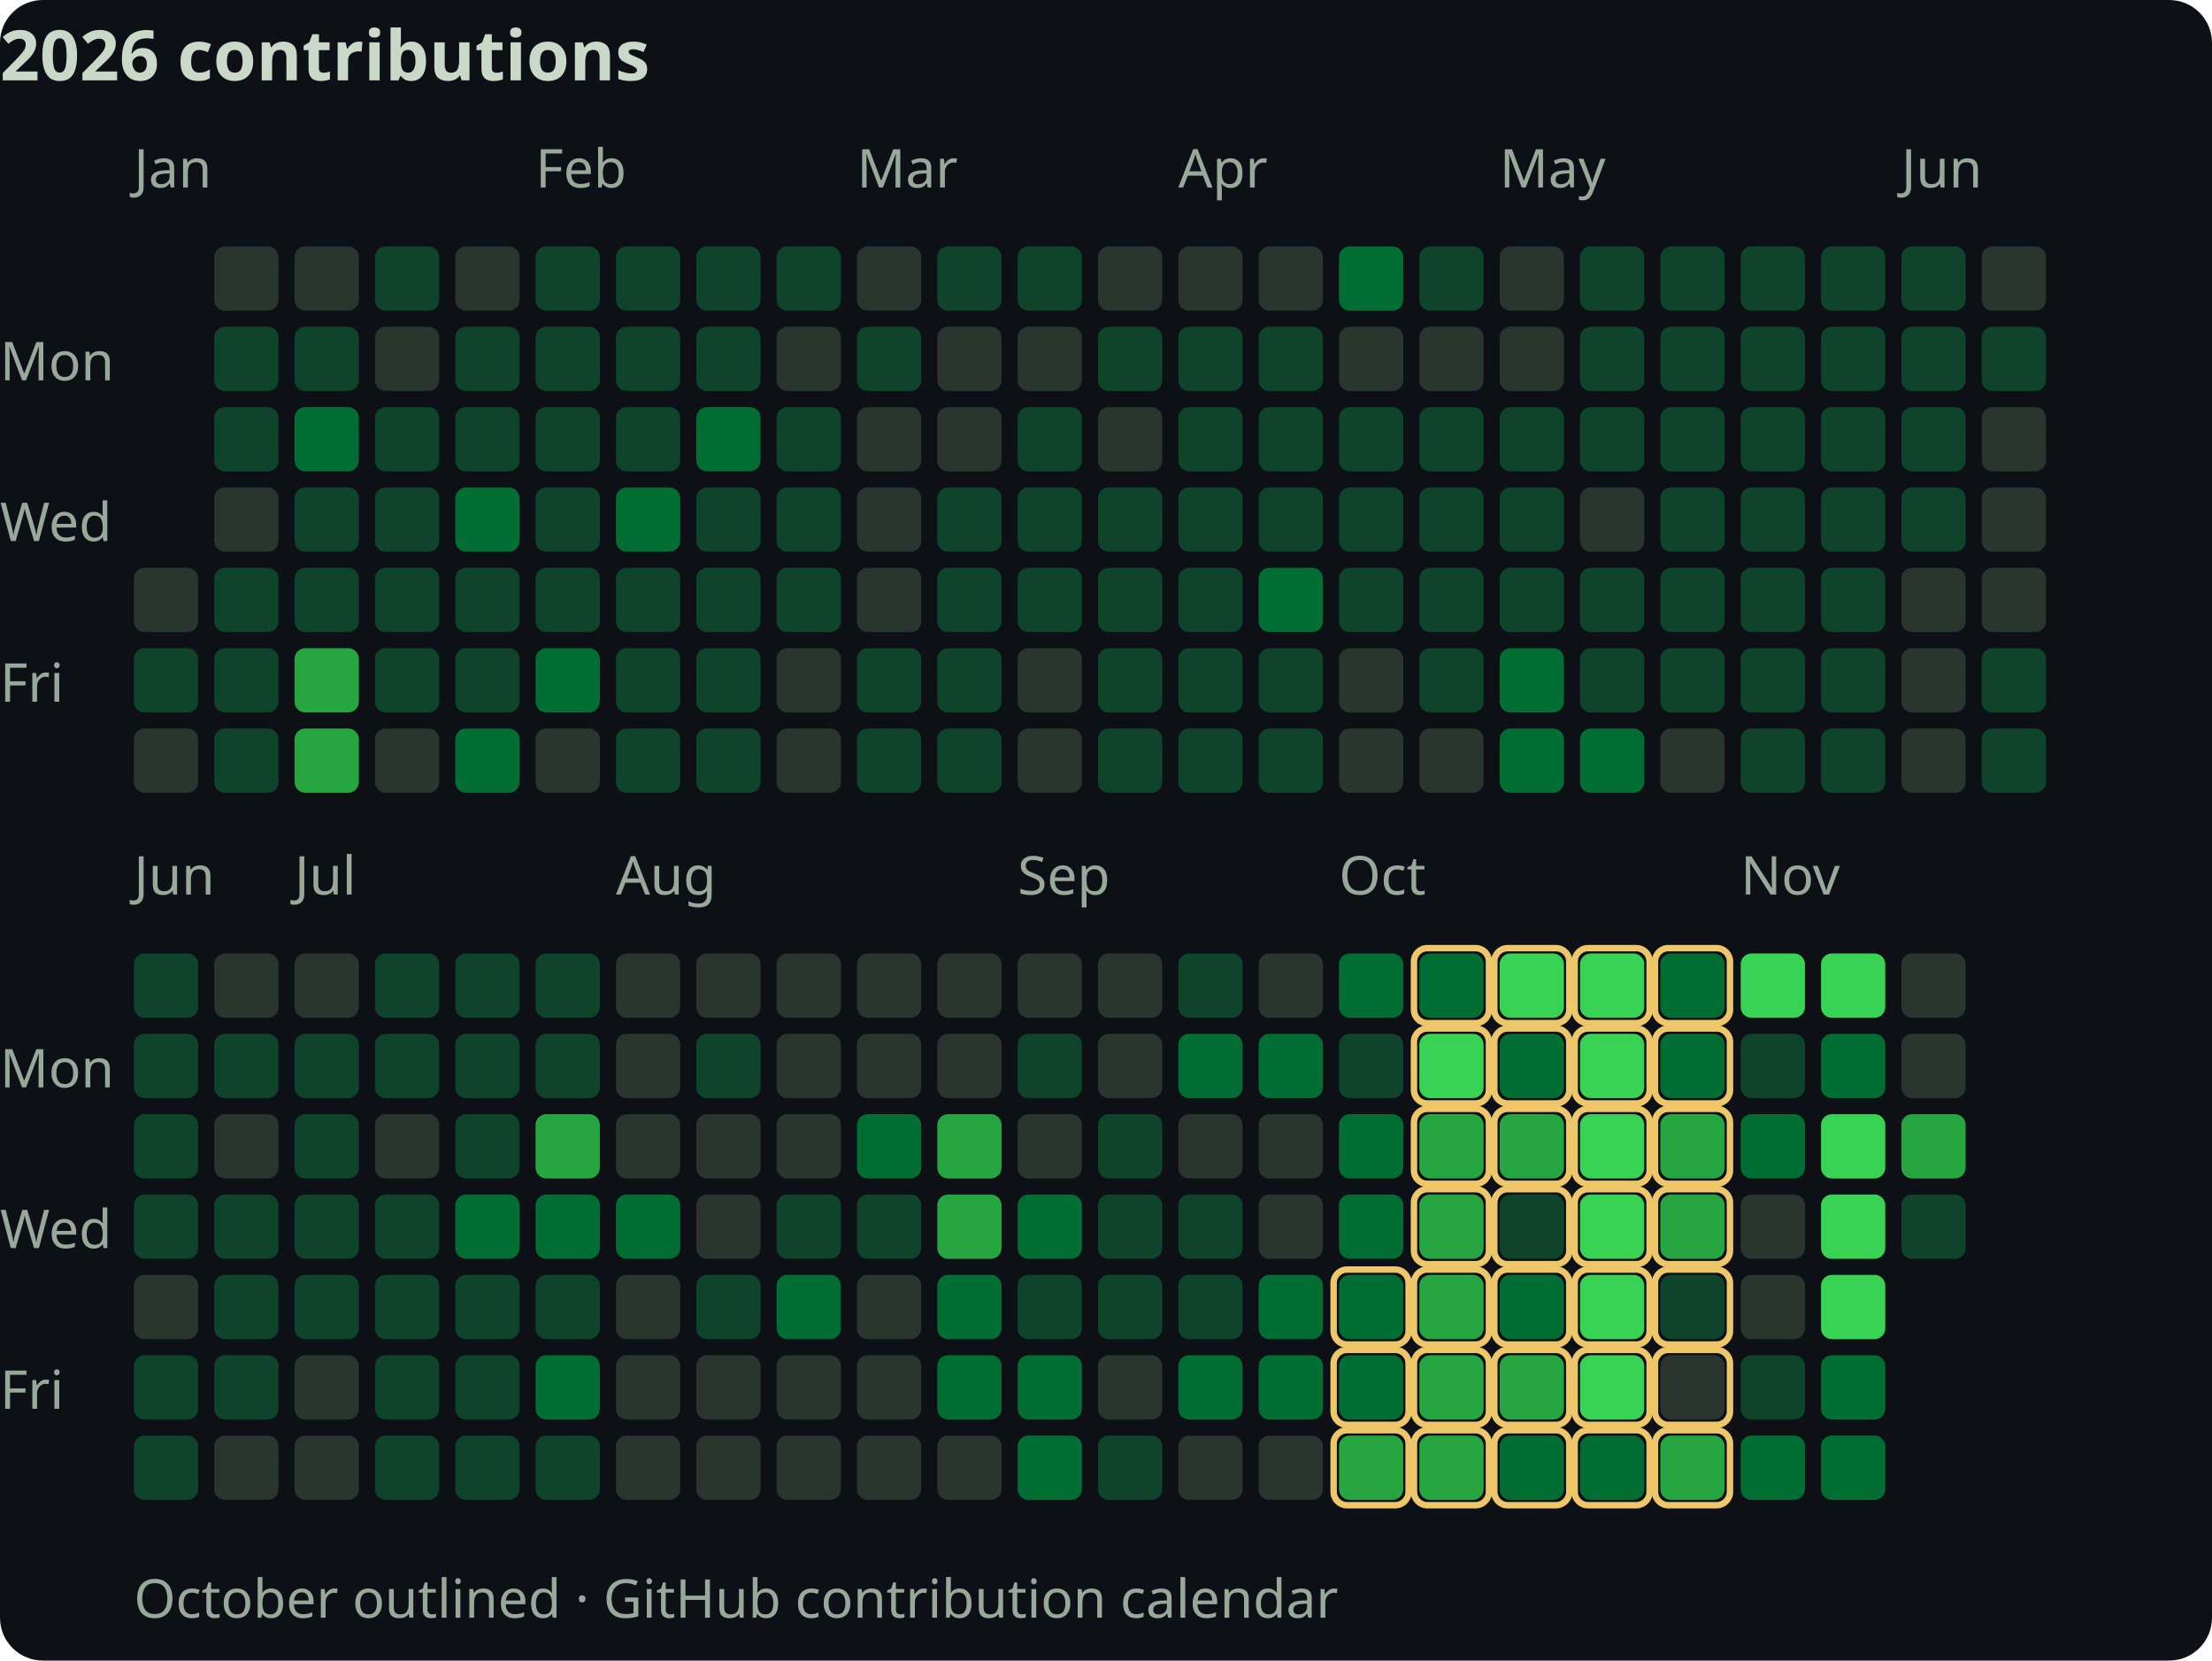
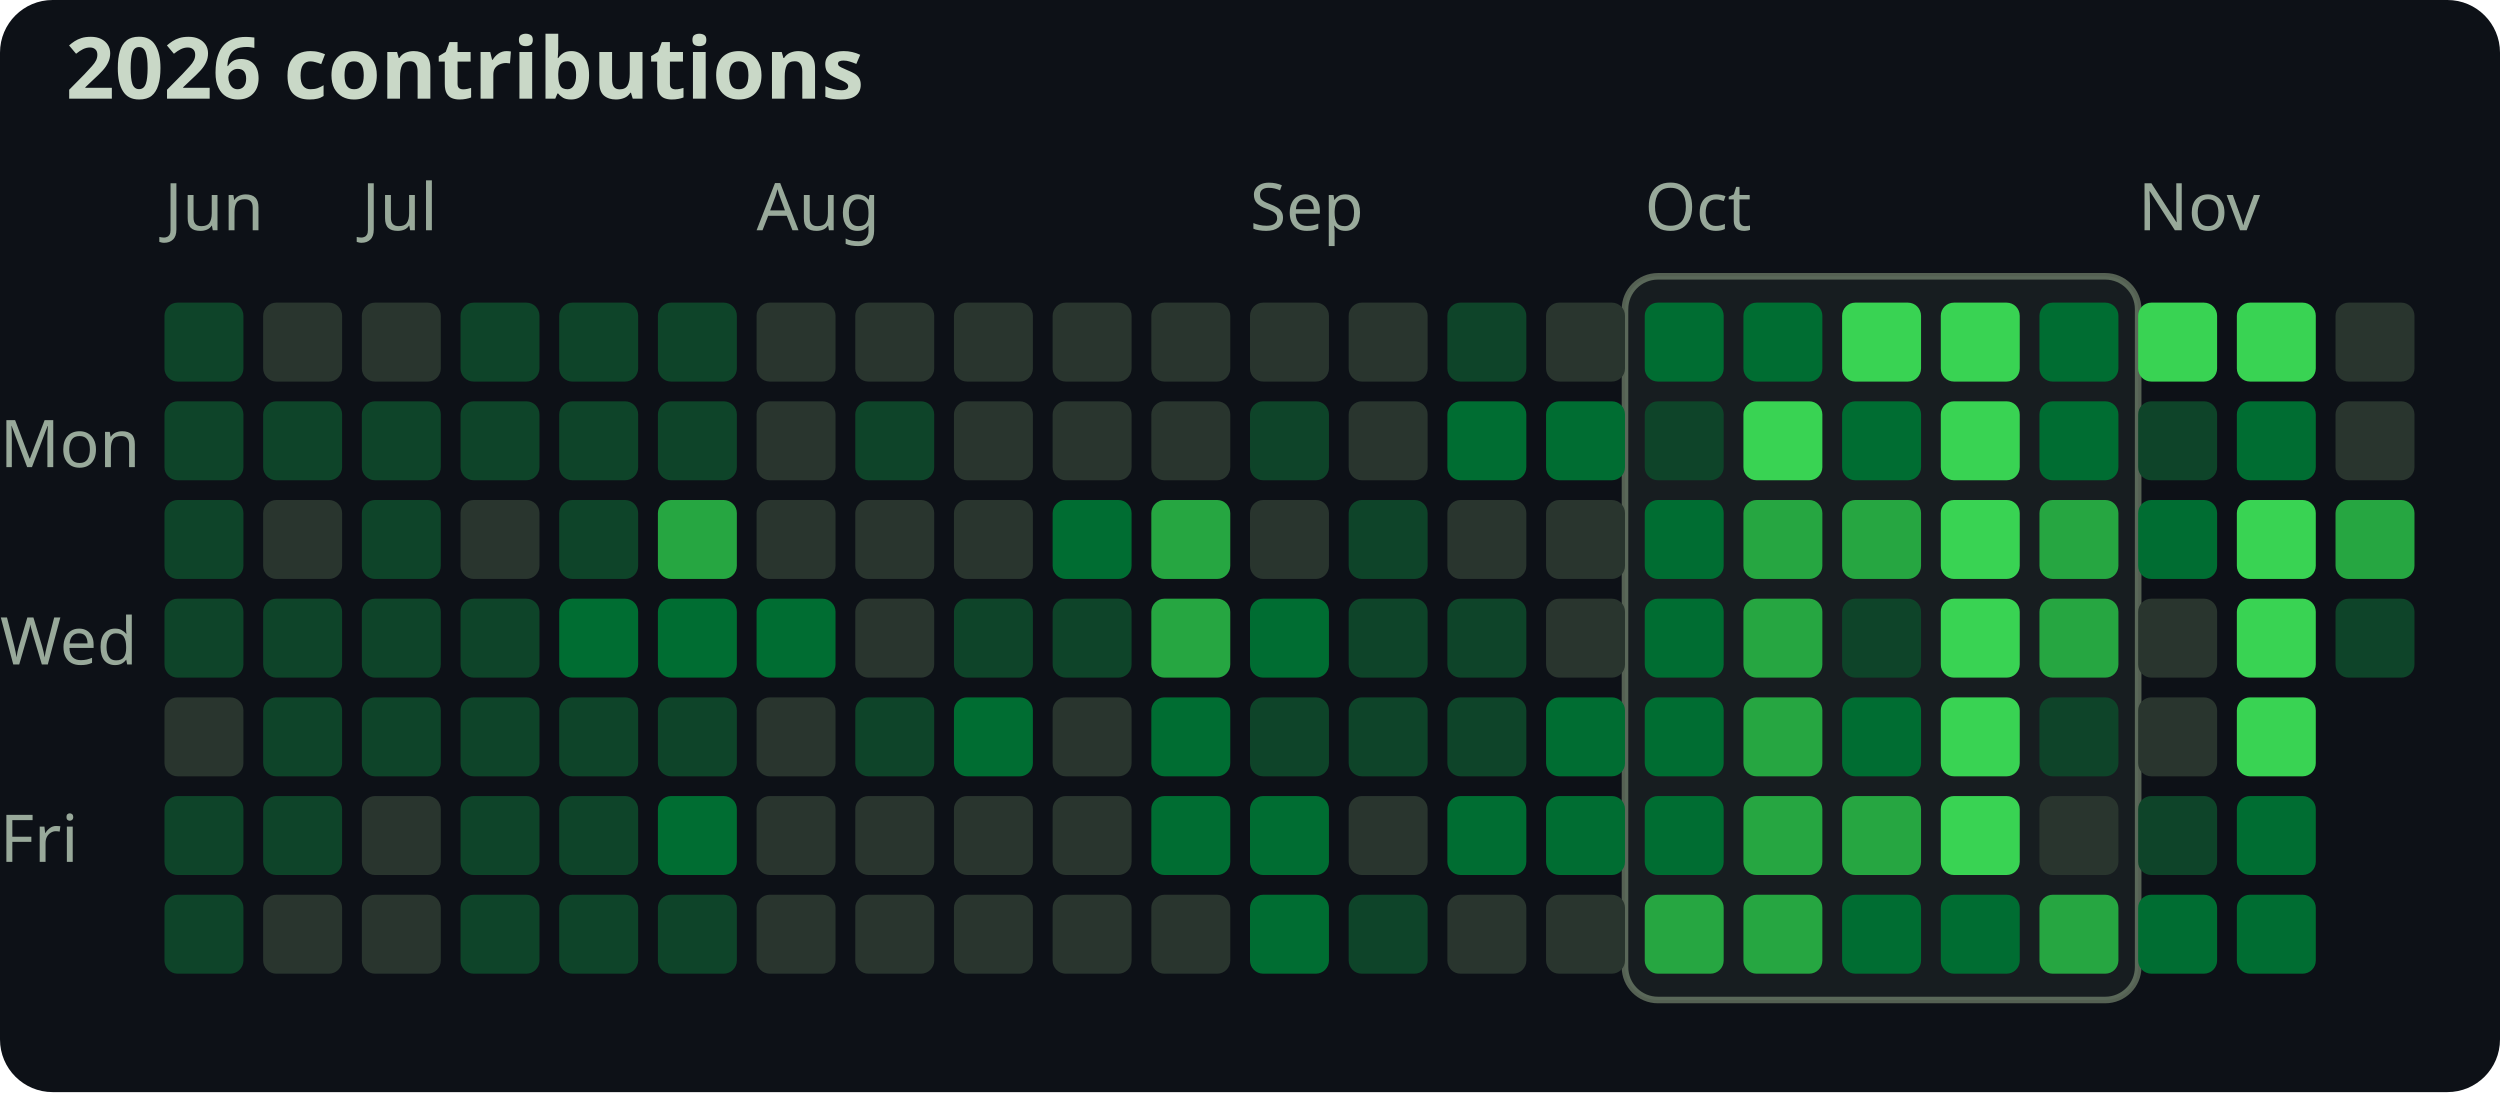
- <svg xmlns="http://www.w3.org/2000/svg" viewBox="0 0 413 310" role="img" aria-labelledby="title desc">
-   <rect width="413" height="310" rx="8" fill="#0d1117" />
+ <svg xmlns="http://www.w3.org/2000/svg" viewBox="0 0 380 166" role="img" aria-labelledby="title desc">
+   <rect width="380" height="166" rx="8" fill="#0d1117" />
  <style>text{font-family:system-ui,sans-serif;fill:#98a99a;font-size:10px}.headline{font-size:13px;font-weight:600;fill:#c9d8c7}</style>
-   <text class="headline" x="0" y="15">2026 contributions</text>
-   <text x="25" y="35">Jan</text>
+   <text class="headline" x="10" y="15">2026 contributions</text>
+   <rect x="247" y="42" width="78" height="110" rx="5" fill="#c5d9b4" fill-opacity=".06" stroke="#b8cfa8" stroke-opacity=".42" stroke-width="1" />
+   <text x="25" y="35">Jun</text>
+   <rect x="25" y="46" width="12" height="12" rx="2" fill="#0e4429" />
+   <rect x="25" y="61" width="12" height="12" rx="2" fill="#0e4429" />
+   <rect x="25" y="76" width="12" height="12" rx="2" fill="#0e4429" />
+   <rect x="25" y="91" width="12" height="12" rx="2" fill="#0e4429" />
  <rect x="25" y="106" width="12" height="12" rx="2" fill="#29352e" />
  <rect x="25" y="121" width="12" height="12" rx="2" fill="#0e4429" />
-   <rect x="25" y="136" width="12" height="12" rx="2" fill="#29352e" />
+   <rect x="25" y="136" width="12" height="12" rx="2" fill="#0e4429" />
  <rect x="40" y="46" width="12" height="12" rx="2" fill="#29352e" />
  <rect x="40" y="61" width="12" height="12" rx="2" fill="#0e4429" />
-   <rect x="40" y="76" width="12" height="12" rx="2" fill="#0e4429" />
-   <rect x="40" y="91" width="12" height="12" rx="2" fill="#29352e" />
+   <rect x="40" y="76" width="12" height="12" rx="2" fill="#29352e" />
+   <rect x="40" y="91" width="12" height="12" rx="2" fill="#0e4429" />
  <rect x="40" y="106" width="12" height="12" rx="2" fill="#0e4429" />
  <rect x="40" y="121" width="12" height="12" rx="2" fill="#0e4429" />
-   <rect x="40" y="136" width="12" height="12" rx="2" fill="#0e4429" />
+   <rect x="40" y="136" width="12" height="12" rx="2" fill="#29352e" />
  <rect x="55" y="46" width="12" height="12" rx="2" fill="#29352e" />
  <rect x="55" y="61" width="12" height="12" rx="2" fill="#0e4429" />
-   <rect x="55" y="76" width="12" height="12" rx="2" fill="#006d32" />
+   <rect x="55" y="76" width="12" height="12" rx="2" fill="#0e4429" />
+   <text x="55" y="35">Jul</text>
  <rect x="55" y="91" width="12" height="12" rx="2" fill="#0e4429" />
  <rect x="55" y="106" width="12" height="12" rx="2" fill="#0e4429" />
-   <rect x="55" y="121" width="12" height="12" rx="2" fill="#26a641" />
-   <rect x="55" y="136" width="12" height="12" rx="2" fill="#26a641" />
+   <rect x="55" y="121" width="12" height="12" rx="2" fill="#29352e" />
+   <rect x="55" y="136" width="12" height="12" rx="2" fill="#29352e" />
  <rect x="70" y="46" width="12" height="12" rx="2" fill="#0e4429" />
-   <rect x="70" y="61" width="12" height="12" rx="2" fill="#29352e" />
-   <rect x="70" y="76" width="12" height="12" rx="2" fill="#0e4429" />
+   <rect x="70" y="61" width="12" height="12" rx="2" fill="#0e4429" />
+   <rect x="70" y="76" width="12" height="12" rx="2" fill="#29352e" />
  <rect x="70" y="91" width="12" height="12" rx="2" fill="#0e4429" />
  <rect x="70" y="106" width="12" height="12" rx="2" fill="#0e4429" />
  <rect x="70" y="121" width="12" height="12" rx="2" fill="#0e4429" />
-   <rect x="70" y="136" width="12" height="12" rx="2" fill="#29352e" />
-   <rect x="85" y="46" width="12" height="12" rx="2" fill="#29352e" />
+   <rect x="70" y="136" width="12" height="12" rx="2" fill="#0e4429" />
+   <rect x="85" y="46" width="12" height="12" rx="2" fill="#0e4429" />
  <rect x="85" y="61" width="12" height="12" rx="2" fill="#0e4429" />
  <rect x="85" y="76" width="12" height="12" rx="2" fill="#0e4429" />
  <rect x="85" y="91" width="12" height="12" rx="2" fill="#006d32" />
  <rect x="85" y="106" width="12" height="12" rx="2" fill="#0e4429" />
  <rect x="85" y="121" width="12" height="12" rx="2" fill="#0e4429" />
-   <rect x="85" y="136" width="12" height="12" rx="2" fill="#006d32" />
-   <text x="100" y="35">Feb</text>
+   <rect x="85" y="136" width="12" height="12" rx="2" fill="#0e4429" />
  <rect x="100" y="46" width="12" height="12" rx="2" fill="#0e4429" />
  <rect x="100" y="61" width="12" height="12" rx="2" fill="#0e4429" />
-   <rect x="100" y="76" width="12" height="12" rx="2" fill="#0e4429" />
-   <rect x="100" y="91" width="12" height="12" rx="2" fill="#0e4429" />
+   <rect x="100" y="76" width="12" height="12" rx="2" fill="#26a641" />
+   <rect x="100" y="91" width="12" height="12" rx="2" fill="#006d32" />
  <rect x="100" y="106" width="12" height="12" rx="2" fill="#0e4429" />
  <rect x="100" y="121" width="12" height="12" rx="2" fill="#006d32" />
-   <rect x="100" y="136" width="12" height="12" rx="2" fill="#29352e" />
-   <rect x="115" y="46" width="12" height="12" rx="2" fill="#0e4429" />
-   <rect x="115" y="61" width="12" height="12" rx="2" fill="#0e4429" />
-   <rect x="115" y="76" width="12" height="12" rx="2" fill="#0e4429" />
+   <rect x="100" y="136" width="12" height="12" rx="2" fill="#0e4429" />
+   <rect x="115" y="46" width="12" height="12" rx="2" fill="#29352e" />
+   <rect x="115" y="61" width="12" height="12" rx="2" fill="#29352e" />
+   <rect x="115" y="76" width="12" height="12" rx="2" fill="#29352e" />
  <rect x="115" y="91" width="12" height="12" rx="2" fill="#006d32" />
-   <rect x="115" y="106" width="12" height="12" rx="2" fill="#0e4429" />
-   <rect x="115" y="121" width="12" height="12" rx="2" fill="#0e4429" />
-   <rect x="115" y="136" width="12" height="12" rx="2" fill="#0e4429" />
-   <rect x="130" y="46" width="12" height="12" rx="2" fill="#0e4429" />
+   <rect x="115" y="106" width="12" height="12" rx="2" fill="#29352e" />
+   <rect x="115" y="121" width="12" height="12" rx="2" fill="#29352e" />
+   <text x="115" y="35">Aug</text>
+   <rect x="115" y="136" width="12" height="12" rx="2" fill="#29352e" />
+   <rect x="130" y="46" width="12" height="12" rx="2" fill="#29352e" />
  <rect x="130" y="61" width="12" height="12" rx="2" fill="#0e4429" />
-   <rect x="130" y="76" width="12" height="12" rx="2" fill="#006d32" />
-   <rect x="130" y="91" width="12" height="12" rx="2" fill="#0e4429" />
+   <rect x="130" y="76" width="12" height="12" rx="2" fill="#29352e" />
+   <rect x="130" y="91" width="12" height="12" rx="2" fill="#29352e" />
  <rect x="130" y="106" width="12" height="12" rx="2" fill="#0e4429" />
-   <rect x="130" y="121" width="12" height="12" rx="2" fill="#0e4429" />
-   <rect x="130" y="136" width="12" height="12" rx="2" fill="#0e4429" />
-   <rect x="145" y="46" width="12" height="12" rx="2" fill="#0e4429" />
+   <rect x="130" y="121" width="12" height="12" rx="2" fill="#29352e" />
+   <rect x="130" y="136" width="12" height="12" rx="2" fill="#29352e" />
+   <rect x="145" y="46" width="12" height="12" rx="2" fill="#29352e" />
  <rect x="145" y="61" width="12" height="12" rx="2" fill="#29352e" />
-   <rect x="145" y="76" width="12" height="12" rx="2" fill="#0e4429" />
+   <rect x="145" y="76" width="12" height="12" rx="2" fill="#29352e" />
  <rect x="145" y="91" width="12" height="12" rx="2" fill="#0e4429" />
-   <rect x="145" y="106" width="12" height="12" rx="2" fill="#0e4429" />
+   <rect x="145" y="106" width="12" height="12" rx="2" fill="#006d32" />
  <rect x="145" y="121" width="12" height="12" rx="2" fill="#29352e" />
  <rect x="145" y="136" width="12" height="12" rx="2" fill="#29352e" />
-   <text x="160" y="35">Mar</text>
  <rect x="160" y="46" width="12" height="12" rx="2" fill="#29352e" />
-   <rect x="160" y="61" width="12" height="12" rx="2" fill="#0e4429" />
-   <rect x="160" y="76" width="12" height="12" rx="2" fill="#29352e" />
-   <rect x="160" y="91" width="12" height="12" rx="2" fill="#29352e" />
+   <rect x="160" y="61" width="12" height="12" rx="2" fill="#29352e" />
+   <rect x="160" y="76" width="12" height="12" rx="2" fill="#006d32" />
+   <rect x="160" y="91" width="12" height="12" rx="2" fill="#0e4429" />
  <rect x="160" y="106" width="12" height="12" rx="2" fill="#29352e" />
-   <rect x="160" y="121" width="12" height="12" rx="2" fill="#0e4429" />
-   <rect x="160" y="136" width="12" height="12" rx="2" fill="#0e4429" />
-   <rect x="175" y="46" width="12" height="12" rx="2" fill="#0e4429" />
+   <rect x="160" y="121" width="12" height="12" rx="2" fill="#29352e" />
+   <rect x="160" y="136" width="12" height="12" rx="2" fill="#29352e" />
+   <rect x="175" y="46" width="12" height="12" rx="2" fill="#29352e" />
  <rect x="175" y="61" width="12" height="12" rx="2" fill="#29352e" />
-   <rect x="175" y="76" width="12" height="12" rx="2" fill="#29352e" />
-   <rect x="175" y="91" width="12" height="12" rx="2" fill="#0e4429" />
-   <rect x="175" y="106" width="12" height="12" rx="2" fill="#0e4429" />
-   <rect x="175" y="121" width="12" height="12" rx="2" fill="#0e4429" />
-   <rect x="175" y="136" width="12" height="12" rx="2" fill="#0e4429" />
-   <rect x="190" y="46" width="12" height="12" rx="2" fill="#0e4429" />
-   <rect x="190" y="61" width="12" height="12" rx="2" fill="#29352e" />
-   <rect x="190" y="76" width="12" height="12" rx="2" fill="#0e4429" />
-   <rect x="190" y="91" width="12" height="12" rx="2" fill="#0e4429" />
+   <rect x="175" y="76" width="12" height="12" rx="2" fill="#26a641" />
+   <rect x="175" y="91" width="12" height="12" rx="2" fill="#26a641" />
+   <rect x="175" y="106" width="12" height="12" rx="2" fill="#006d32" />
+   <rect x="175" y="121" width="12" height="12" rx="2" fill="#006d32" />
+   <rect x="175" y="136" width="12" height="12" rx="2" fill="#29352e" />
+   <rect x="190" y="46" width="12" height="12" rx="2" fill="#29352e" />
+   <rect x="190" y="61" width="12" height="12" rx="2" fill="#0e4429" />
+   <text x="190" y="35">Sep</text>
+   <rect x="190" y="76" width="12" height="12" rx="2" fill="#29352e" />
+   <rect x="190" y="91" width="12" height="12" rx="2" fill="#006d32" />
  <rect x="190" y="106" width="12" height="12" rx="2" fill="#0e4429" />
-   <rect x="190" y="121" width="12" height="12" rx="2" fill="#29352e" />
-   <rect x="190" y="136" width="12" height="12" rx="2" fill="#29352e" />
+   <rect x="190" y="121" width="12" height="12" rx="2" fill="#006d32" />
+   <rect x="190" y="136" width="12" height="12" rx="2" fill="#006d32" />
  <rect x="205" y="46" width="12" height="12" rx="2" fill="#29352e" />
-   <rect x="205" y="61" width="12" height="12" rx="2" fill="#0e4429" />
-   <rect x="205" y="76" width="12" height="12" rx="2" fill="#29352e" />
+   <rect x="205" y="61" width="12" height="12" rx="2" fill="#29352e" />
+   <rect x="205" y="76" width="12" height="12" rx="2" fill="#0e4429" />
  <rect x="205" y="91" width="12" height="12" rx="2" fill="#0e4429" />
  <rect x="205" y="106" width="12" height="12" rx="2" fill="#0e4429" />
-   <rect x="205" y="121" width="12" height="12" rx="2" fill="#0e4429" />
+   <rect x="205" y="121" width="12" height="12" rx="2" fill="#29352e" />
  <rect x="205" y="136" width="12" height="12" rx="2" fill="#0e4429" />
-   <rect x="220" y="46" width="12" height="12" rx="2" fill="#29352e" />
-   <rect x="220" y="61" width="12" height="12" rx="2" fill="#0e4429" />
-   <rect x="220" y="76" width="12" height="12" rx="2" fill="#0e4429" />
-   <text x="220" y="35">Apr</text>
+   <rect x="220" y="46" width="12" height="12" rx="2" fill="#0e4429" />
+   <rect x="220" y="61" width="12" height="12" rx="2" fill="#006d32" />
+   <rect x="220" y="76" width="12" height="12" rx="2" fill="#29352e" />
  <rect x="220" y="91" width="12" height="12" rx="2" fill="#0e4429" />
  <rect x="220" y="106" width="12" height="12" rx="2" fill="#0e4429" />
-   <rect x="220" y="121" width="12" height="12" rx="2" fill="#0e4429" />
-   <rect x="220" y="136" width="12" height="12" rx="2" fill="#0e4429" />
+   <rect x="220" y="121" width="12" height="12" rx="2" fill="#006d32" />
+   <rect x="220" y="136" width="12" height="12" rx="2" fill="#29352e" />
  <rect x="235" y="46" width="12" height="12" rx="2" fill="#29352e" />
-   <rect x="235" y="61" width="12" height="12" rx="2" fill="#0e4429" />
-   <rect x="235" y="76" width="12" height="12" rx="2" fill="#0e4429" />
-   <rect x="235" y="91" width="12" height="12" rx="2" fill="#0e4429" />
+   <rect x="235" y="61" width="12" height="12" rx="2" fill="#006d32" />
+   <rect x="235" y="76" width="12" height="12" rx="2" fill="#29352e" />
+   <rect x="235" y="91" width="12" height="12" rx="2" fill="#29352e" />
  <rect x="235" y="106" width="12" height="12" rx="2" fill="#006d32" />
-   <rect x="235" y="121" width="12" height="12" rx="2" fill="#0e4429" />
-   <rect x="235" y="136" width="12" height="12" rx="2" fill="#0e4429" />
+   <rect x="235" y="121" width="12" height="12" rx="2" fill="#006d32" />
+   <rect x="235" y="136" width="12" height="12" rx="2" fill="#29352e" />
  <rect x="250" y="46" width="12" height="12" rx="2" fill="#006d32" />
-   <rect x="250" y="61" width="12" height="12" rx="2" fill="#29352e" />
-   <rect x="250" y="76" width="12" height="12" rx="2" fill="#0e4429" />
-   <rect x="250" y="91" width="12" height="12" rx="2" fill="#0e4429" />
-   <rect x="250" y="106" width="12" height="12" rx="2" fill="#0e4429" />
-   <rect x="250" y="121" width="12" height="12" rx="2" fill="#29352e" />
-   <rect x="250" y="136" width="12" height="12" rx="2" fill="#29352e" />
-   <rect x="265" y="46" width="12" height="12" rx="2" fill="#0e4429" />
-   <rect x="265" y="61" width="12" height="12" rx="2" fill="#29352e" />
-   <rect x="265" y="76" width="12" height="12" rx="2" fill="#0e4429" />
-   <rect x="265" y="91" width="12" height="12" rx="2" fill="#0e4429" />
-   <rect x="265" y="106" width="12" height="12" rx="2" fill="#0e4429" />
-   <rect x="265" y="121" width="12" height="12" rx="2" fill="#0e4429" />
-   <rect x="265" y="136" width="12" height="12" rx="2" fill="#29352e" />
-   <rect x="280" y="46" width="12" height="12" rx="2" fill="#29352e" />
-   <rect x="280" y="61" width="12" height="12" rx="2" fill="#29352e" />
-   <rect x="280" y="76" width="12" height="12" rx="2" fill="#0e4429" />
+   <rect x="250" y="61" width="12" height="12" rx="2" fill="#0e4429" />
+   <rect x="250" y="76" width="12" height="12" rx="2" fill="#006d32" />
+   <rect x="250" y="91" width="12" height="12" rx="2" fill="#006d32" />
+   <text x="250" y="35">Oct</text>
+   <rect x="250" y="106" width="12" height="12" rx="2" fill="#006d32" />
+   <rect x="250" y="121" width="12" height="12" rx="2" fill="#006d32" />
+   <rect x="250" y="136" width="12" height="12" rx="2" fill="#26a641" />
+   <rect x="265" y="46" width="12" height="12" rx="2" fill="#006d32" />
+   <rect x="265" y="61" width="12" height="12" rx="2" fill="#39d353" />
+   <rect x="265" y="76" width="12" height="12" rx="2" fill="#26a641" />
+   <rect x="265" y="91" width="12" height="12" rx="2" fill="#26a641" />
+   <rect x="265" y="106" width="12" height="12" rx="2" fill="#26a641" />
+   <rect x="265" y="121" width="12" height="12" rx="2" fill="#26a641" />
+   <rect x="265" y="136" width="12" height="12" rx="2" fill="#26a641" />
+   <rect x="280" y="46" width="12" height="12" rx="2" fill="#39d353" />
+   <rect x="280" y="61" width="12" height="12" rx="2" fill="#006d32" />
+   <rect x="280" y="76" width="12" height="12" rx="2" fill="#26a641" />
  <rect x="280" y="91" width="12" height="12" rx="2" fill="#0e4429" />
-   <rect x="280" y="106" width="12" height="12" rx="2" fill="#0e4429" />
-   <text x="280" y="35">May</text>
-   <rect x="280" y="121" width="12" height="12" rx="2" fill="#006d32" />
+   <rect x="280" y="106" width="12" height="12" rx="2" fill="#006d32" />
+   <rect x="280" y="121" width="12" height="12" rx="2" fill="#26a641" />
  <rect x="280" y="136" width="12" height="12" rx="2" fill="#006d32" />
-   <rect x="295" y="46" width="12" height="12" rx="2" fill="#0e4429" />
-   <rect x="295" y="61" width="12" height="12" rx="2" fill="#0e4429" />
-   <rect x="295" y="76" width="12" height="12" rx="2" fill="#0e4429" />
-   <rect x="295" y="91" width="12" height="12" rx="2" fill="#29352e" />
-   <rect x="295" y="106" width="12" height="12" rx="2" fill="#0e4429" />
-   <rect x="295" y="121" width="12" height="12" rx="2" fill="#0e4429" />
+   <rect x="295" y="46" width="12" height="12" rx="2" fill="#39d353" />
+   <rect x="295" y="61" width="12" height="12" rx="2" fill="#39d353" />
+   <rect x="295" y="76" width="12" height="12" rx="2" fill="#39d353" />
+   <rect x="295" y="91" width="12" height="12" rx="2" fill="#39d353" />
+   <rect x="295" y="106" width="12" height="12" rx="2" fill="#39d353" />
+   <rect x="295" y="121" width="12" height="12" rx="2" fill="#39d353" />
  <rect x="295" y="136" width="12" height="12" rx="2" fill="#006d32" />
-   <rect x="310" y="46" width="12" height="12" rx="2" fill="#0e4429" />
-   <rect x="310" y="61" width="12" height="12" rx="2" fill="#0e4429" />
-   <rect x="310" y="76" width="12" height="12" rx="2" fill="#0e4429" />
-   <rect x="310" y="91" width="12" height="12" rx="2" fill="#0e4429" />
+   <rect x="310" y="46" width="12" height="12" rx="2" fill="#006d32" />
+   <rect x="310" y="61" width="12" height="12" rx="2" fill="#006d32" />
+   <rect x="310" y="76" width="12" height="12" rx="2" fill="#26a641" />
+   <rect x="310" y="91" width="12" height="12" rx="2" fill="#26a641" />
  <rect x="310" y="106" width="12" height="12" rx="2" fill="#0e4429" />
-   <rect x="310" y="121" width="12" height="12" rx="2" fill="#0e4429" />
-   <rect x="310" y="136" width="12" height="12" rx="2" fill="#29352e" />
-   <rect x="325" y="46" width="12" height="12" rx="2" fill="#0e4429" />
+   <rect x="310" y="121" width="12" height="12" rx="2" fill="#29352e" />
+   <rect x="310" y="136" width="12" height="12" rx="2" fill="#26a641" />
+   <text x="325" y="35">Nov</text>
+   <rect x="325" y="46" width="12" height="12" rx="2" fill="#39d353" />
  <rect x="325" y="61" width="12" height="12" rx="2" fill="#0e4429" />
-   <rect x="325" y="76" width="12" height="12" rx="2" fill="#0e4429" />
-   <rect x="325" y="91" width="12" height="12" rx="2" fill="#0e4429" />
-   <rect x="325" y="106" width="12" height="12" rx="2" fill="#0e4429" />
+   <rect x="325" y="76" width="12" height="12" rx="2" fill="#006d32" />
+   <rect x="325" y="91" width="12" height="12" rx="2" fill="#29352e" />
+   <rect x="325" y="106" width="12" height="12" rx="2" fill="#29352e" />
  <rect x="325" y="121" width="12" height="12" rx="2" fill="#0e4429" />
-   <rect x="325" y="136" width="12" height="12" rx="2" fill="#0e4429" />
-   <rect x="340" y="46" width="12" height="12" rx="2" fill="#0e4429" />
-   <rect x="340" y="61" width="12" height="12" rx="2" fill="#0e4429" />
-   <rect x="340" y="76" width="12" height="12" rx="2" fill="#0e4429" />
-   <rect x="340" y="91" width="12" height="12" rx="2" fill="#0e4429" />
-   <rect x="340" y="106" width="12" height="12" rx="2" fill="#0e4429" />
-   <rect x="340" y="121" width="12" height="12" rx="2" fill="#0e4429" />
-   <rect x="340" y="136" width="12" height="12" rx="2" fill="#0e4429" />
-   <rect x="355" y="46" width="12" height="12" rx="2" fill="#0e4429" />
-   <text x="355" y="35">Jun</text>
-   <rect x="355" y="61" width="12" height="12" rx="2" fill="#0e4429" />
-   <rect x="355" y="76" width="12" height="12" rx="2" fill="#0e4429" />
+   <rect x="325" y="136" width="12" height="12" rx="2" fill="#006d32" />
+   <rect x="340" y="46" width="12" height="12" rx="2" fill="#39d353" />
+   <rect x="340" y="61" width="12" height="12" rx="2" fill="#006d32" />
+   <rect x="340" y="76" width="12" height="12" rx="2" fill="#39d353" />
+   <rect x="340" y="91" width="12" height="12" rx="2" fill="#39d353" />
+   <rect x="340" y="106" width="12" height="12" rx="2" fill="#39d353" />
+   <rect x="340" y="121" width="12" height="12" rx="2" fill="#006d32" />
+   <rect x="340" y="136" width="12" height="12" rx="2" fill="#006d32" />
+   <rect x="355" y="46" width="12" height="12" rx="2" fill="#29352e" />
+   <rect x="355" y="61" width="12" height="12" rx="2" fill="#29352e" />
+   <rect x="355" y="76" width="12" height="12" rx="2" fill="#26a641" />
  <rect x="355" y="91" width="12" height="12" rx="2" fill="#0e4429" />
-   <rect x="355" y="106" width="12" height="12" rx="2" fill="#29352e" />
-   <rect x="355" y="121" width="12" height="12" rx="2" fill="#29352e" />
-   <rect x="355" y="136" width="12" height="12" rx="2" fill="#29352e" />
-   <rect x="370" y="46" width="12" height="12" rx="2" fill="#29352e" />
-   <rect x="370" y="61" width="12" height="12" rx="2" fill="#0e4429" />
-   <rect x="370" y="76" width="12" height="12" rx="2" fill="#29352e" />
-   <rect x="370" y="91" width="12" height="12" rx="2" fill="#29352e" />
-   <rect x="370" y="106" width="12" height="12" rx="2" fill="#29352e" />
-   <rect x="370" y="121" width="12" height="12" rx="2" fill="#0e4429" />
-   <rect x="370" y="136" width="12" height="12" rx="2" fill="#0e4429" />
  <text x="0" y="71">Mon</text>
  <text x="0" y="101">Wed</text>
  <text x="0" y="131">Fri</text>
-   <text x="25" y="167">Jun</text>
-   <rect x="25" y="178" width="12" height="12" rx="2" fill="#0e4429" />
-   <rect x="25" y="193" width="12" height="12" rx="2" fill="#0e4429" />
-   <rect x="25" y="208" width="12" height="12" rx="2" fill="#0e4429" />
-   <rect x="25" y="223" width="12" height="12" rx="2" fill="#0e4429" />
-   <rect x="25" y="238" width="12" height="12" rx="2" fill="#29352e" />
-   <rect x="25" y="253" width="12" height="12" rx="2" fill="#0e4429" />
-   <rect x="25" y="268" width="12" height="12" rx="2" fill="#0e4429" />
-   <rect x="40" y="178" width="12" height="12" rx="2" fill="#29352e" />
-   <rect x="40" y="193" width="12" height="12" rx="2" fill="#0e4429" />
-   <rect x="40" y="208" width="12" height="12" rx="2" fill="#29352e" />
-   <rect x="40" y="223" width="12" height="12" rx="2" fill="#0e4429" />
-   <rect x="40" y="238" width="12" height="12" rx="2" fill="#0e4429" />
-   <rect x="40" y="253" width="12" height="12" rx="2" fill="#0e4429" />
-   <rect x="40" y="268" width="12" height="12" rx="2" fill="#29352e" />
-   <rect x="55" y="178" width="12" height="12" rx="2" fill="#29352e" />
-   <rect x="55" y="193" width="12" height="12" rx="2" fill="#0e4429" />
-   <rect x="55" y="208" width="12" height="12" rx="2" fill="#0e4429" />
-   <text x="55" y="167">Jul</text>
-   <rect x="55" y="223" width="12" height="12" rx="2" fill="#0e4429" />
-   <rect x="55" y="238" width="12" height="12" rx="2" fill="#0e4429" />
-   <rect x="55" y="253" width="12" height="12" rx="2" fill="#29352e" />
-   <rect x="55" y="268" width="12" height="12" rx="2" fill="#29352e" />
-   <rect x="70" y="178" width="12" height="12" rx="2" fill="#0e4429" />
-   <rect x="70" y="193" width="12" height="12" rx="2" fill="#0e4429" />
-   <rect x="70" y="208" width="12" height="12" rx="2" fill="#29352e" />
-   <rect x="70" y="223" width="12" height="12" rx="2" fill="#0e4429" />
-   <rect x="70" y="238" width="12" height="12" rx="2" fill="#0e4429" />
-   <rect x="70" y="253" width="12" height="12" rx="2" fill="#0e4429" />
-   <rect x="70" y="268" width="12" height="12" rx="2" fill="#0e4429" />
-   <rect x="85" y="178" width="12" height="12" rx="2" fill="#0e4429" />
-   <rect x="85" y="193" width="12" height="12" rx="2" fill="#0e4429" />
-   <rect x="85" y="208" width="12" height="12" rx="2" fill="#0e4429" />
-   <rect x="85" y="223" width="12" height="12" rx="2" fill="#006d32" />
-   <rect x="85" y="238" width="12" height="12" rx="2" fill="#0e4429" />
-   <rect x="85" y="253" width="12" height="12" rx="2" fill="#0e4429" />
-   <rect x="85" y="268" width="12" height="12" rx="2" fill="#0e4429" />
-   <rect x="100" y="178" width="12" height="12" rx="2" fill="#0e4429" />
-   <rect x="100" y="193" width="12" height="12" rx="2" fill="#0e4429" />
-   <rect x="100" y="208" width="12" height="12" rx="2" fill="#26a641" />
-   <rect x="100" y="223" width="12" height="12" rx="2" fill="#006d32" />
-   <rect x="100" y="238" width="12" height="12" rx="2" fill="#0e4429" />
-   <rect x="100" y="253" width="12" height="12" rx="2" fill="#006d32" />
-   <rect x="100" y="268" width="12" height="12" rx="2" fill="#0e4429" />
-   <rect x="115" y="178" width="12" height="12" rx="2" fill="#29352e" />
-   <rect x="115" y="193" width="12" height="12" rx="2" fill="#29352e" />
-   <rect x="115" y="208" width="12" height="12" rx="2" fill="#29352e" />
-   <rect x="115" y="223" width="12" height="12" rx="2" fill="#006d32" />
-   <rect x="115" y="238" width="12" height="12" rx="2" fill="#29352e" />
-   <rect x="115" y="253" width="12" height="12" rx="2" fill="#29352e" />
-   <text x="115" y="167">Aug</text>
-   <rect x="115" y="268" width="12" height="12" rx="2" fill="#29352e" />
-   <rect x="130" y="178" width="12" height="12" rx="2" fill="#29352e" />
-   <rect x="130" y="193" width="12" height="12" rx="2" fill="#0e4429" />
-   <rect x="130" y="208" width="12" height="12" rx="2" fill="#29352e" />
-   <rect x="130" y="223" width="12" height="12" rx="2" fill="#29352e" />
-   <rect x="130" y="238" width="12" height="12" rx="2" fill="#0e4429" />
-   <rect x="130" y="253" width="12" height="12" rx="2" fill="#29352e" />
-   <rect x="130" y="268" width="12" height="12" rx="2" fill="#29352e" />
-   <rect x="145" y="178" width="12" height="12" rx="2" fill="#29352e" />
-   <rect x="145" y="193" width="12" height="12" rx="2" fill="#29352e" />
-   <rect x="145" y="208" width="12" height="12" rx="2" fill="#29352e" />
-   <rect x="145" y="223" width="12" height="12" rx="2" fill="#0e4429" />
-   <rect x="145" y="238" width="12" height="12" rx="2" fill="#006d32" />
-   <rect x="145" y="253" width="12" height="12" rx="2" fill="#29352e" />
-   <rect x="145" y="268" width="12" height="12" rx="2" fill="#29352e" />
-   <rect x="160" y="178" width="12" height="12" rx="2" fill="#29352e" />
-   <rect x="160" y="193" width="12" height="12" rx="2" fill="#29352e" />
-   <rect x="160" y="208" width="12" height="12" rx="2" fill="#006d32" />
-   <rect x="160" y="223" width="12" height="12" rx="2" fill="#0e4429" />
-   <rect x="160" y="238" width="12" height="12" rx="2" fill="#29352e" />
-   <rect x="160" y="253" width="12" height="12" rx="2" fill="#29352e" />
-   <rect x="160" y="268" width="12" height="12" rx="2" fill="#29352e" />
-   <rect x="175" y="178" width="12" height="12" rx="2" fill="#29352e" />
-   <rect x="175" y="193" width="12" height="12" rx="2" fill="#29352e" />
-   <rect x="175" y="208" width="12" height="12" rx="2" fill="#26a641" />
-   <rect x="175" y="223" width="12" height="12" rx="2" fill="#26a641" />
-   <rect x="175" y="238" width="12" height="12" rx="2" fill="#006d32" />
-   <rect x="175" y="253" width="12" height="12" rx="2" fill="#006d32" />
-   <rect x="175" y="268" width="12" height="12" rx="2" fill="#29352e" />
-   <rect x="190" y="178" width="12" height="12" rx="2" fill="#29352e" />
-   <rect x="190" y="193" width="12" height="12" rx="2" fill="#0e4429" />
-   <text x="190" y="167">Sep</text>
-   <rect x="190" y="208" width="12" height="12" rx="2" fill="#29352e" />
-   <rect x="190" y="223" width="12" height="12" rx="2" fill="#006d32" />
-   <rect x="190" y="238" width="12" height="12" rx="2" fill="#0e4429" />
-   <rect x="190" y="253" width="12" height="12" rx="2" fill="#006d32" />
-   <rect x="190" y="268" width="12" height="12" rx="2" fill="#006d32" />
-   <rect x="205" y="178" width="12" height="12" rx="2" fill="#29352e" />
-   <rect x="205" y="193" width="12" height="12" rx="2" fill="#29352e" />
-   <rect x="205" y="208" width="12" height="12" rx="2" fill="#0e4429" />
-   <rect x="205" y="223" width="12" height="12" rx="2" fill="#0e4429" />
-   <rect x="205" y="238" width="12" height="12" rx="2" fill="#0e4429" />
-   <rect x="205" y="253" width="12" height="12" rx="2" fill="#29352e" />
-   <rect x="205" y="268" width="12" height="12" rx="2" fill="#0e4429" />
-   <rect x="220" y="178" width="12" height="12" rx="2" fill="#0e4429" />
-   <rect x="220" y="193" width="12" height="12" rx="2" fill="#006d32" />
-   <rect x="220" y="208" width="12" height="12" rx="2" fill="#29352e" />
-   <rect x="220" y="223" width="12" height="12" rx="2" fill="#0e4429" />
-   <rect x="220" y="238" width="12" height="12" rx="2" fill="#0e4429" />
-   <rect x="220" y="253" width="12" height="12" rx="2" fill="#006d32" />
-   <rect x="220" y="268" width="12" height="12" rx="2" fill="#29352e" />
-   <rect x="235" y="178" width="12" height="12" rx="2" fill="#29352e" />
-   <rect x="235" y="193" width="12" height="12" rx="2" fill="#006d32" />
-   <rect x="235" y="208" width="12" height="12" rx="2" fill="#29352e" />
-   <rect x="235" y="223" width="12" height="12" rx="2" fill="#29352e" />
-   <rect x="235" y="238" width="12" height="12" rx="2" fill="#006d32" />
-   <rect x="235" y="253" width="12" height="12" rx="2" fill="#006d32" />
-   <rect x="235" y="268" width="12" height="12" rx="2" fill="#29352e" />
-   <rect x="250" y="178" width="12" height="12" rx="2" fill="#006d32" />
-   <rect x="250" y="193" width="12" height="12" rx="2" fill="#0e4429" />
-   <rect x="250" y="208" width="12" height="12" rx="2" fill="#006d32" />
-   <rect x="250" y="223" width="12" height="12" rx="2" fill="#006d32" />
-   <text x="250" y="167">Oct</text>
-   <rect x="250" y="238" width="12" height="12" rx="2" fill="#006d32" />
-   <rect x="249" y="237" width="14" height="14" rx="2.5" fill="none" stroke="#efc76b" stroke-width="1.2" />
-   <rect x="250" y="253" width="12" height="12" rx="2" fill="#006d32" />
-   <rect x="249" y="252" width="14" height="14" rx="2.5" fill="none" stroke="#efc76b" stroke-width="1.2" />
-   <rect x="250" y="268" width="12" height="12" rx="2" fill="#26a641" />
-   <rect x="249" y="267" width="14" height="14" rx="2.5" fill="none" stroke="#efc76b" stroke-width="1.2" />
-   <rect x="265" y="178" width="12" height="12" rx="2" fill="#006d32" />
-   <rect x="264" y="177" width="14" height="14" rx="2.5" fill="none" stroke="#efc76b" stroke-width="1.2" />
-   <rect x="265" y="193" width="12" height="12" rx="2" fill="#39d353" />
-   <rect x="264" y="192" width="14" height="14" rx="2.5" fill="none" stroke="#efc76b" stroke-width="1.2" />
-   <rect x="265" y="208" width="12" height="12" rx="2" fill="#26a641" />
-   <rect x="264" y="207" width="14" height="14" rx="2.5" fill="none" stroke="#efc76b" stroke-width="1.2" />
-   <rect x="265" y="223" width="12" height="12" rx="2" fill="#26a641" />
-   <rect x="264" y="222" width="14" height="14" rx="2.5" fill="none" stroke="#efc76b" stroke-width="1.2" />
-   <rect x="265" y="238" width="12" height="12" rx="2" fill="#26a641" />
-   <rect x="264" y="237" width="14" height="14" rx="2.5" fill="none" stroke="#efc76b" stroke-width="1.2" />
-   <rect x="265" y="253" width="12" height="12" rx="2" fill="#26a641" />
-   <rect x="264" y="252" width="14" height="14" rx="2.5" fill="none" stroke="#efc76b" stroke-width="1.2" />
-   <rect x="265" y="268" width="12" height="12" rx="2" fill="#26a641" />
-   <rect x="264" y="267" width="14" height="14" rx="2.5" fill="none" stroke="#efc76b" stroke-width="1.2" />
-   <rect x="280" y="178" width="12" height="12" rx="2" fill="#39d353" />
-   <rect x="279" y="177" width="14" height="14" rx="2.5" fill="none" stroke="#efc76b" stroke-width="1.2" />
-   <rect x="280" y="193" width="12" height="12" rx="2" fill="#006d32" />
-   <rect x="279" y="192" width="14" height="14" rx="2.5" fill="none" stroke="#efc76b" stroke-width="1.2" />
-   <rect x="280" y="208" width="12" height="12" rx="2" fill="#26a641" />
-   <rect x="279" y="207" width="14" height="14" rx="2.5" fill="none" stroke="#efc76b" stroke-width="1.2" />
-   <rect x="280" y="223" width="12" height="12" rx="2" fill="#0e4429" />
-   <rect x="279" y="222" width="14" height="14" rx="2.5" fill="none" stroke="#efc76b" stroke-width="1.2" />
-   <rect x="280" y="238" width="12" height="12" rx="2" fill="#006d32" />
-   <rect x="279" y="237" width="14" height="14" rx="2.5" fill="none" stroke="#efc76b" stroke-width="1.2" />
-   <rect x="280" y="253" width="12" height="12" rx="2" fill="#26a641" />
-   <rect x="279" y="252" width="14" height="14" rx="2.5" fill="none" stroke="#efc76b" stroke-width="1.2" />
-   <rect x="280" y="268" width="12" height="12" rx="2" fill="#006d32" />
-   <rect x="279" y="267" width="14" height="14" rx="2.5" fill="none" stroke="#efc76b" stroke-width="1.2" />
-   <rect x="295" y="178" width="12" height="12" rx="2" fill="#39d353" />
-   <rect x="294" y="177" width="14" height="14" rx="2.5" fill="none" stroke="#efc76b" stroke-width="1.2" />
-   <rect x="295" y="193" width="12" height="12" rx="2" fill="#39d353" />
-   <rect x="294" y="192" width="14" height="14" rx="2.5" fill="none" stroke="#efc76b" stroke-width="1.2" />
-   <rect x="295" y="208" width="12" height="12" rx="2" fill="#39d353" />
-   <rect x="294" y="207" width="14" height="14" rx="2.5" fill="none" stroke="#efc76b" stroke-width="1.2" />
-   <rect x="295" y="223" width="12" height="12" rx="2" fill="#39d353" />
-   <rect x="294" y="222" width="14" height="14" rx="2.5" fill="none" stroke="#efc76b" stroke-width="1.2" />
-   <rect x="295" y="238" width="12" height="12" rx="2" fill="#39d353" />
-   <rect x="294" y="237" width="14" height="14" rx="2.5" fill="none" stroke="#efc76b" stroke-width="1.2" />
-   <rect x="295" y="253" width="12" height="12" rx="2" fill="#39d353" />
-   <rect x="294" y="252" width="14" height="14" rx="2.5" fill="none" stroke="#efc76b" stroke-width="1.2" />
-   <rect x="295" y="268" width="12" height="12" rx="2" fill="#006d32" />
-   <rect x="294" y="267" width="14" height="14" rx="2.5" fill="none" stroke="#efc76b" stroke-width="1.2" />
-   <rect x="310" y="178" width="12" height="12" rx="2" fill="#006d32" />
-   <rect x="309" y="177" width="14" height="14" rx="2.5" fill="none" stroke="#efc76b" stroke-width="1.2" />
-   <rect x="310" y="193" width="12" height="12" rx="2" fill="#006d32" />
-   <rect x="309" y="192" width="14" height="14" rx="2.5" fill="none" stroke="#efc76b" stroke-width="1.2" />
-   <rect x="310" y="208" width="12" height="12" rx="2" fill="#26a641" />
-   <rect x="309" y="207" width="14" height="14" rx="2.5" fill="none" stroke="#efc76b" stroke-width="1.2" />
-   <rect x="310" y="223" width="12" height="12" rx="2" fill="#26a641" />
-   <rect x="309" y="222" width="14" height="14" rx="2.5" fill="none" stroke="#efc76b" stroke-width="1.2" />
-   <rect x="310" y="238" width="12" height="12" rx="2" fill="#0e4429" />
-   <rect x="309" y="237" width="14" height="14" rx="2.5" fill="none" stroke="#efc76b" stroke-width="1.2" />
-   <rect x="310" y="253" width="12" height="12" rx="2" fill="#29352e" />
-   <rect x="309" y="252" width="14" height="14" rx="2.5" fill="none" stroke="#efc76b" stroke-width="1.2" />
-   <rect x="310" y="268" width="12" height="12" rx="2" fill="#26a641" />
-   <rect x="309" y="267" width="14" height="14" rx="2.5" fill="none" stroke="#efc76b" stroke-width="1.2" />
-   <text x="325" y="167">Nov</text>
-   <rect x="325" y="178" width="12" height="12" rx="2" fill="#39d353" />
-   <rect x="325" y="193" width="12" height="12" rx="2" fill="#0e4429" />
-   <rect x="325" y="208" width="12" height="12" rx="2" fill="#006d32" />
-   <rect x="325" y="223" width="12" height="12" rx="2" fill="#29352e" />
-   <rect x="325" y="238" width="12" height="12" rx="2" fill="#29352e" />
-   <rect x="325" y="253" width="12" height="12" rx="2" fill="#0e4429" />
-   <rect x="325" y="268" width="12" height="12" rx="2" fill="#006d32" />
-   <rect x="340" y="178" width="12" height="12" rx="2" fill="#39d353" />
-   <rect x="340" y="193" width="12" height="12" rx="2" fill="#006d32" />
-   <rect x="340" y="208" width="12" height="12" rx="2" fill="#39d353" />
-   <rect x="340" y="223" width="12" height="12" rx="2" fill="#39d353" />
-   <rect x="340" y="238" width="12" height="12" rx="2" fill="#39d353" />
-   <rect x="340" y="253" width="12" height="12" rx="2" fill="#006d32" />
-   <rect x="340" y="268" width="12" height="12" rx="2" fill="#006d32" />
-   <rect x="355" y="178" width="12" height="12" rx="2" fill="#29352e" />
-   <rect x="355" y="193" width="12" height="12" rx="2" fill="#29352e" />
-   <rect x="355" y="208" width="12" height="12" rx="2" fill="#26a641" />
-   <rect x="355" y="223" width="12" height="12" rx="2" fill="#0e4429" />
-   <text x="0" y="203">Mon</text>
-   <text x="0" y="233">Wed</text>
-   <text x="0" y="263">Fri</text>
-   <text x="25" y="302">October outlined · GitHub contribution calendar</text>
</svg>
